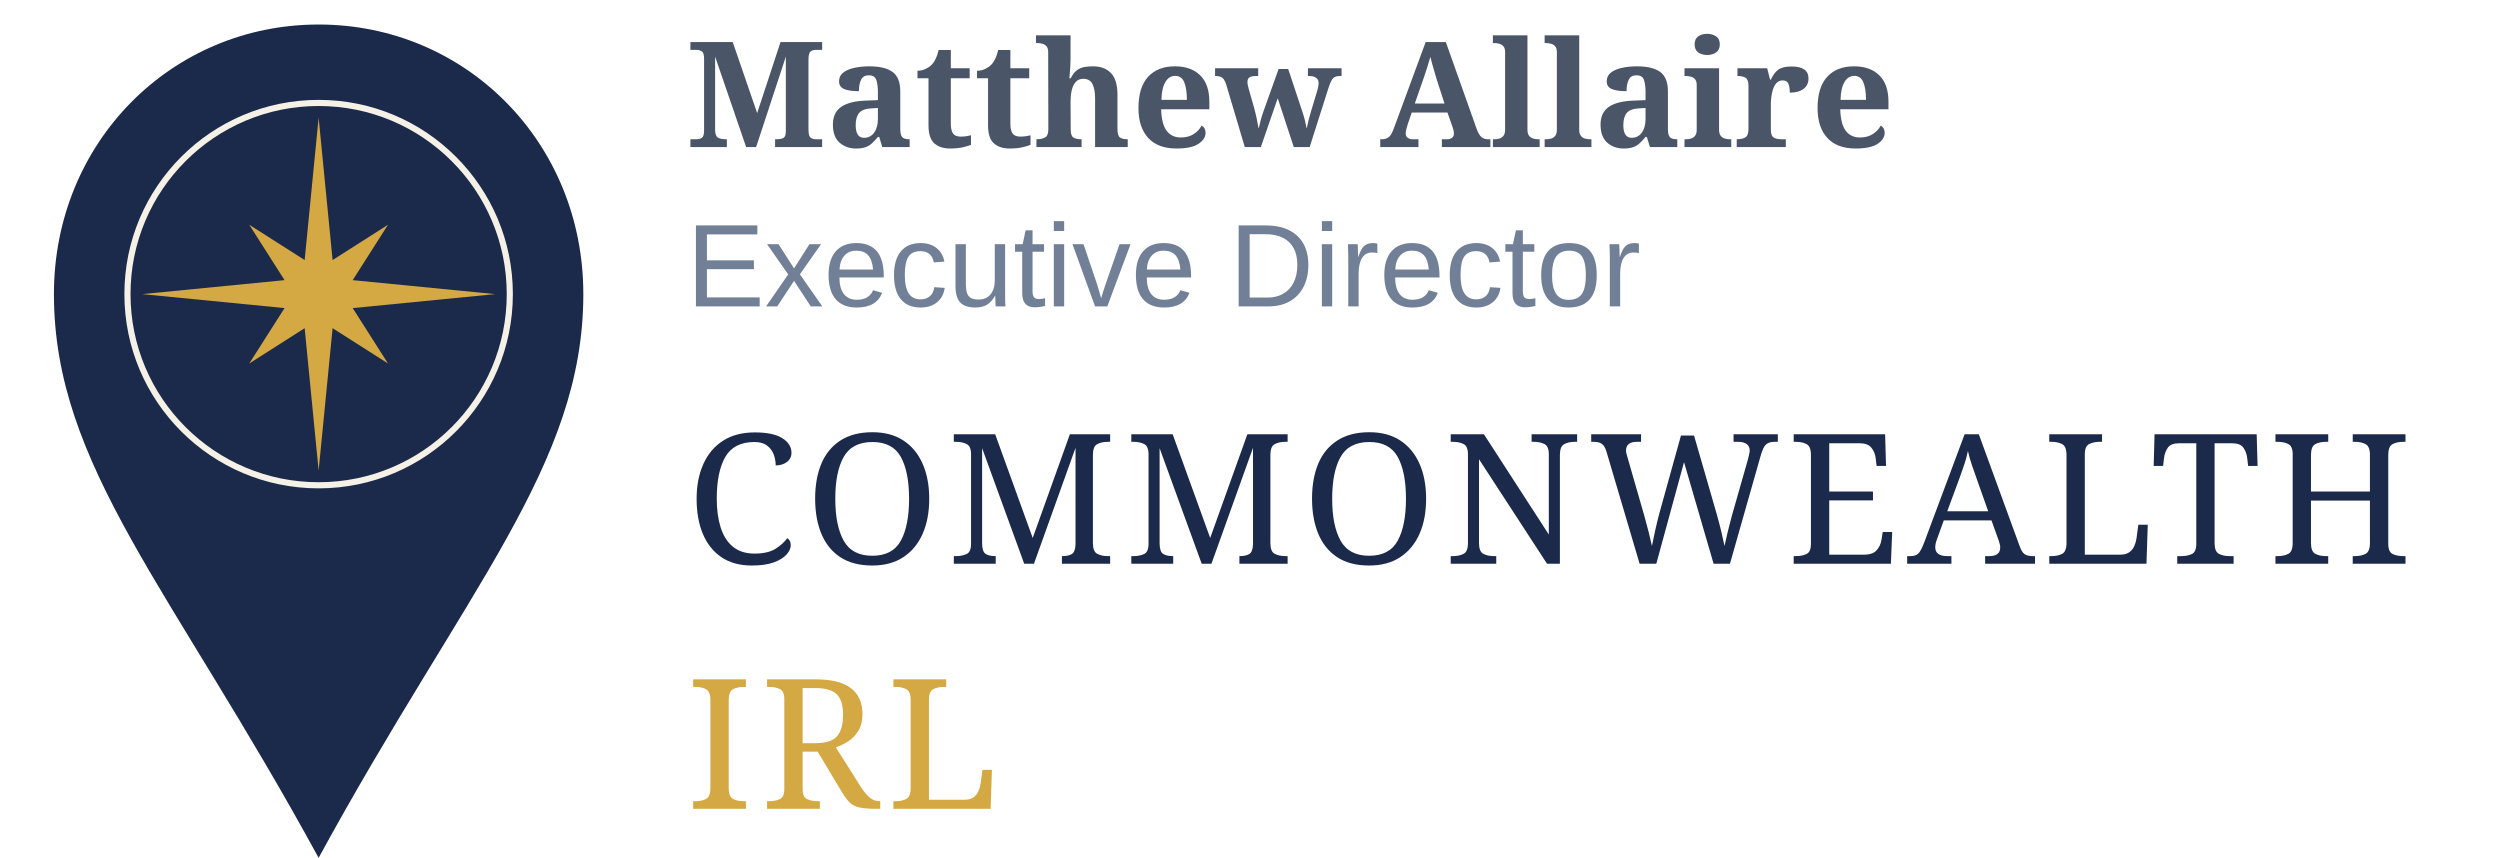
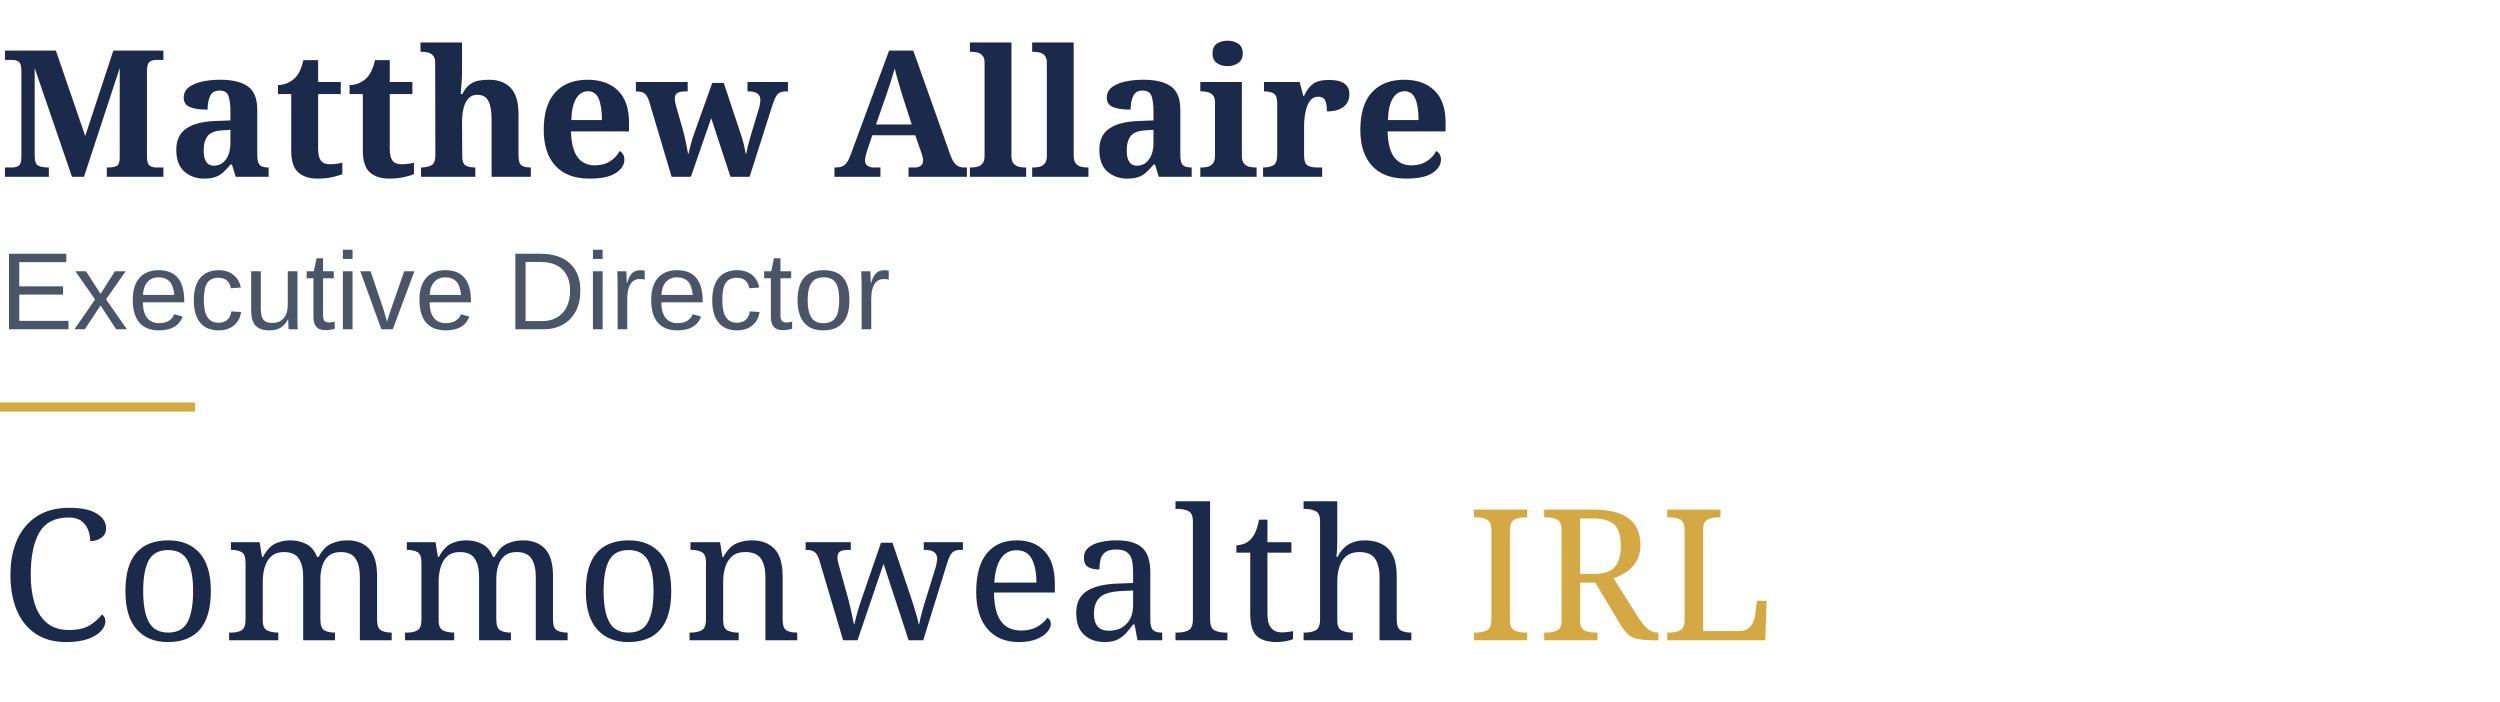
- <svg xmlns="http://www.w3.org/2000/svg" viewBox="-10 60 1020 350" width="1020" height="350">
-   <path d="M 120 70 C 60 70 12 118 12 180 C 12 250 60 300 120 410 C 180 300 228 250 228 180 C 228 118 180 70 120 70 Z" fill="#1B2A4A" />
-   <circle cx="120" cy="180" r="78" fill="none" stroke="#F6F1E7" stroke-width="2.5" />
-   <polygon points="120,108 125.7,166.1 148.3,151.7 133.9,174.3 192,180 133.9,185.7 148.3,208.3 125.7,193.9 120,252 114.3,193.9 91.7,208.3 106.1,185.7 48,180 106.1,174.3 91.7,151.7 114.3,166.1" fill="#D4A843" />
-   <text x="270" y="120" font-family="Georgia, serif" font-size="60" font-weight="700" fill="#4A5568">Matthew Allaire</text>
-   <text x="270" y="185" font-family="Arial, Helvetica, sans-serif" font-size="48" fill="#718096">Executive Director</text>
-   <text x="270" y="290" font-family="Georgia, serif" font-size="74" font-weight="500" letter-spacing="3" fill="#1B2A4A">COMMONWEALTH</text>
-   <text x="270" y="390" font-family="Georgia, serif" font-size="74" font-weight="500" letter-spacing="3" fill="#D4A843">IRL</text>
+ <svg xmlns="http://www.w3.org/2000/svg" viewBox="0 0 820 230" width="820" height="230">
+   <text x="0" y="58" font-family="Georgia, serif" font-size="58" font-weight="700" fill="#1B2A4A">Matthew Allaire</text>
+   <text x="0" y="108" font-family="Arial, Helvetica, sans-serif" font-size="36" fill="#4A5568">Executive Director</text>
+   <rect x="0" y="132" width="64" height="3" fill="#D4A843" />
+   <text x="0" y="210" font-family="Georgia, serif" font-size="60" font-weight="500" letter-spacing="1" fill="#1B2A4A">Commonwealth <tspan fill="#D4A843">IRL</tspan>
+   </text>
</svg>
